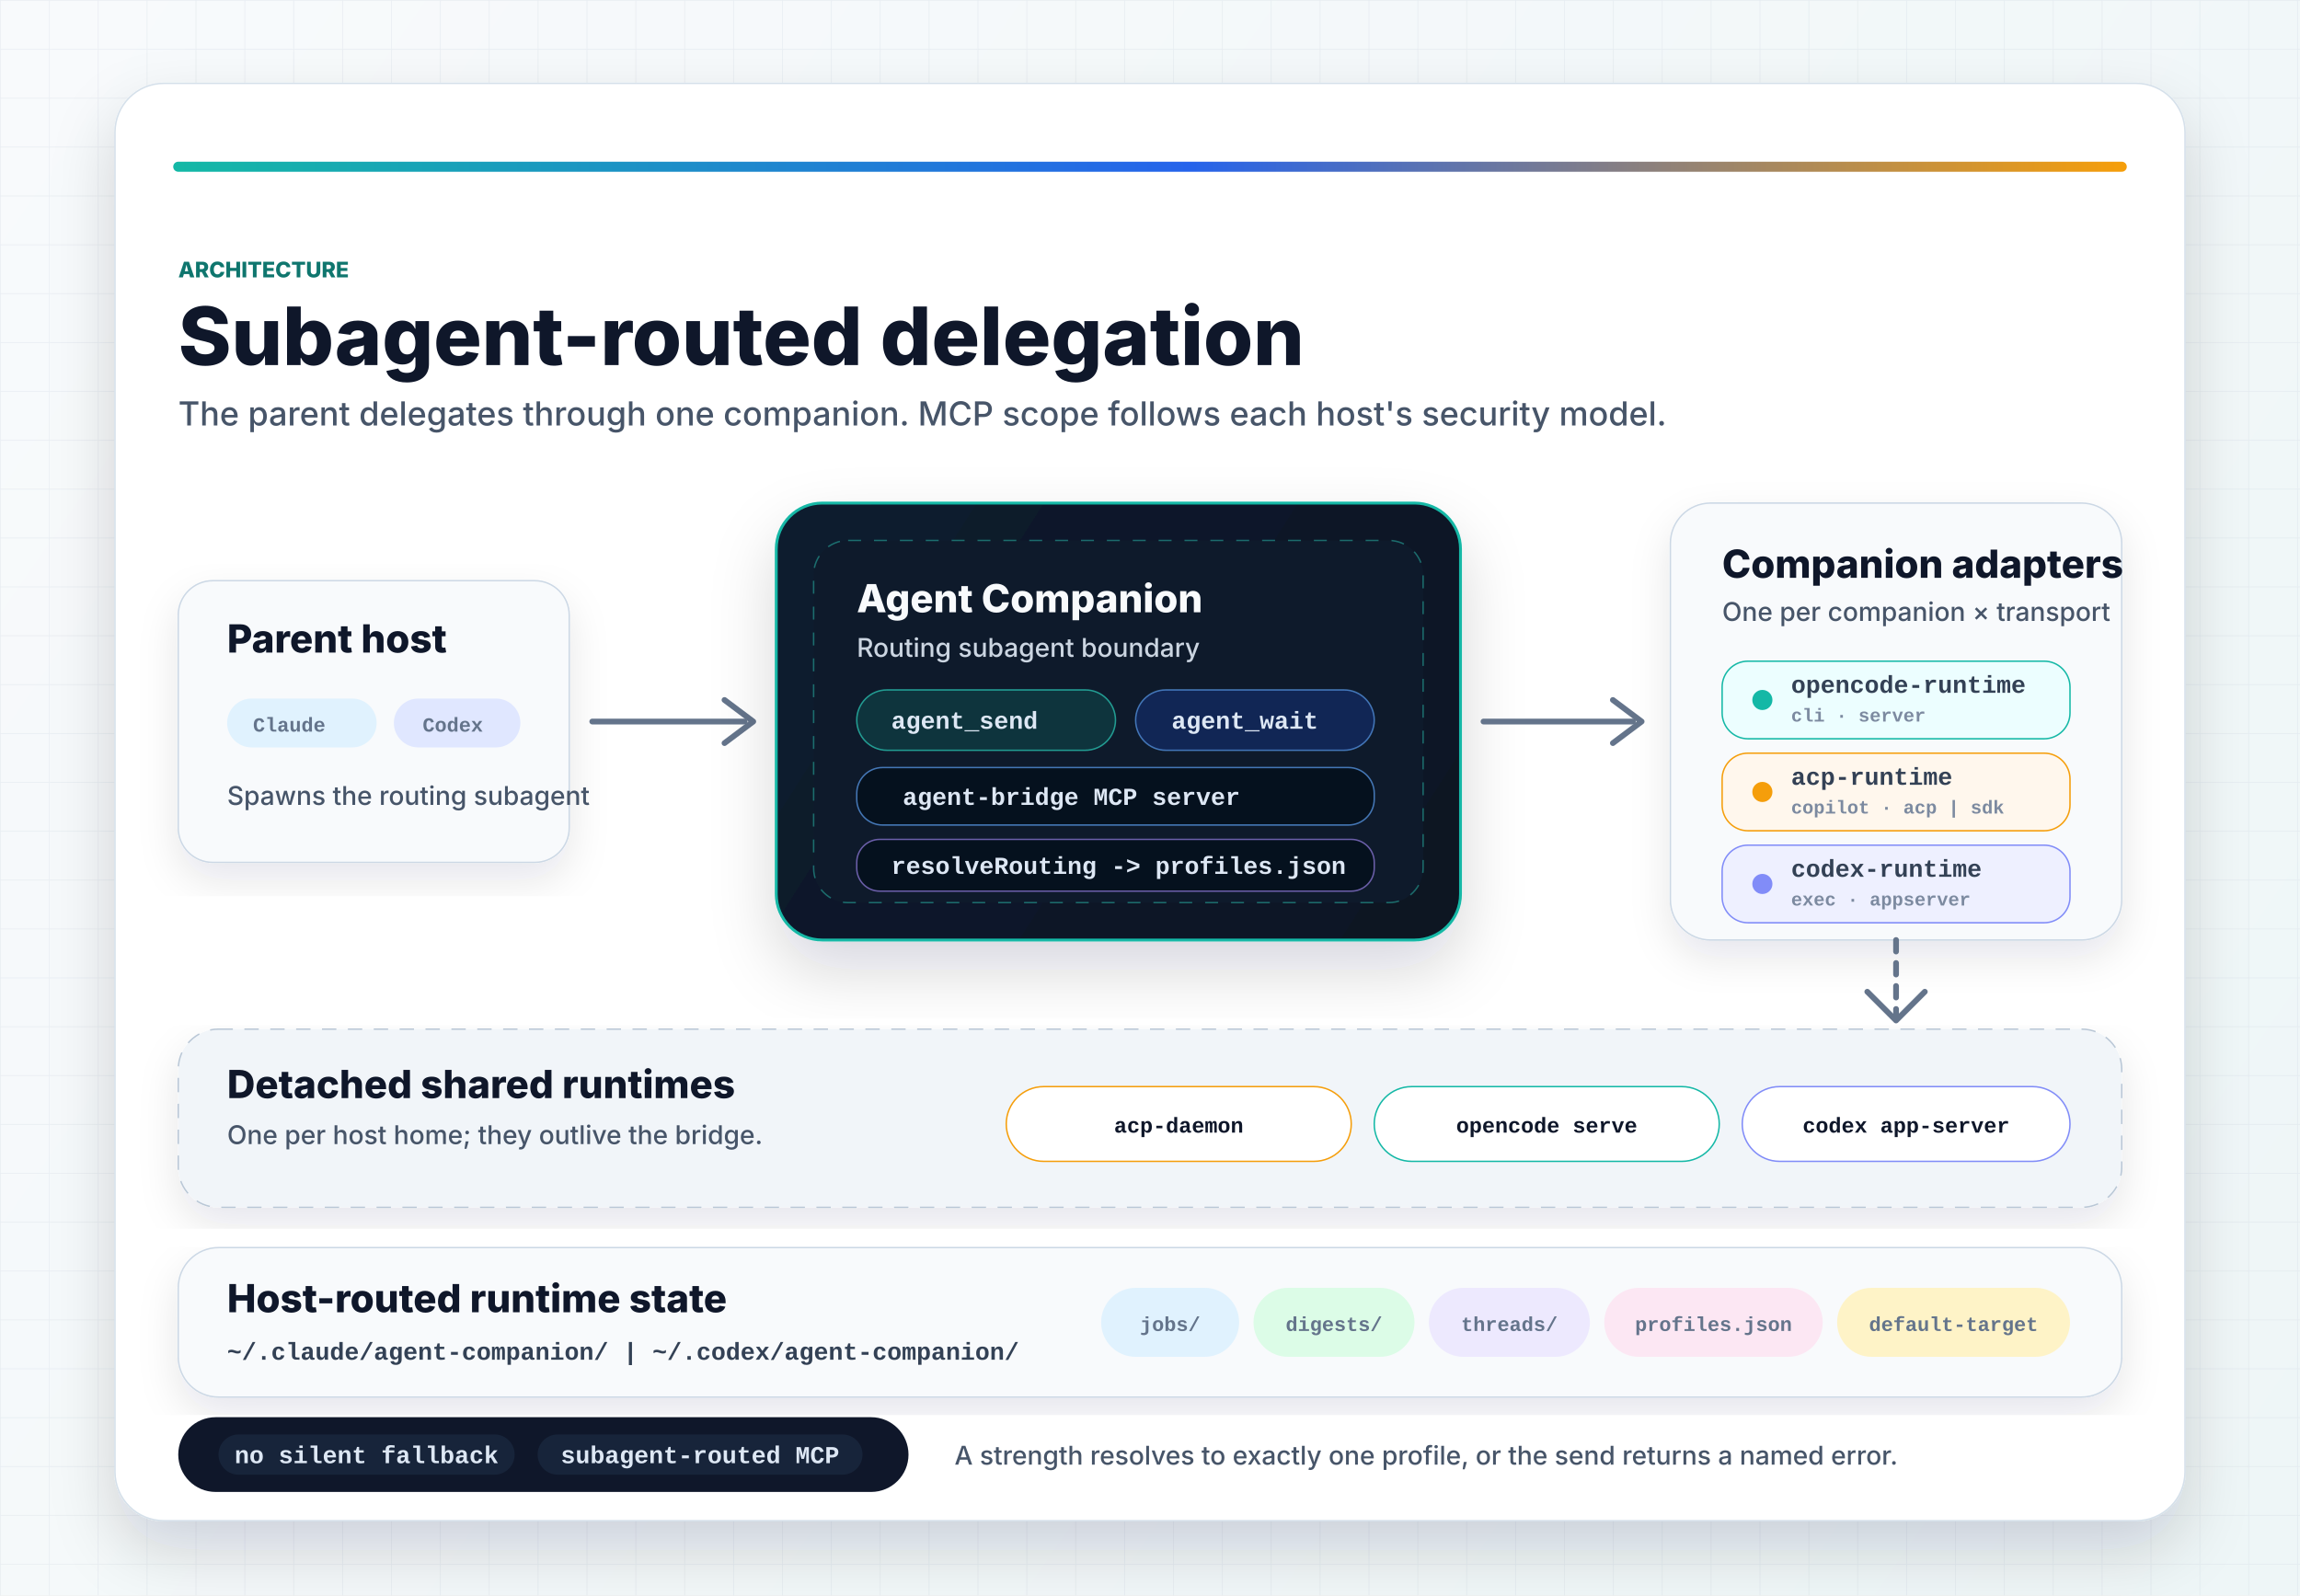
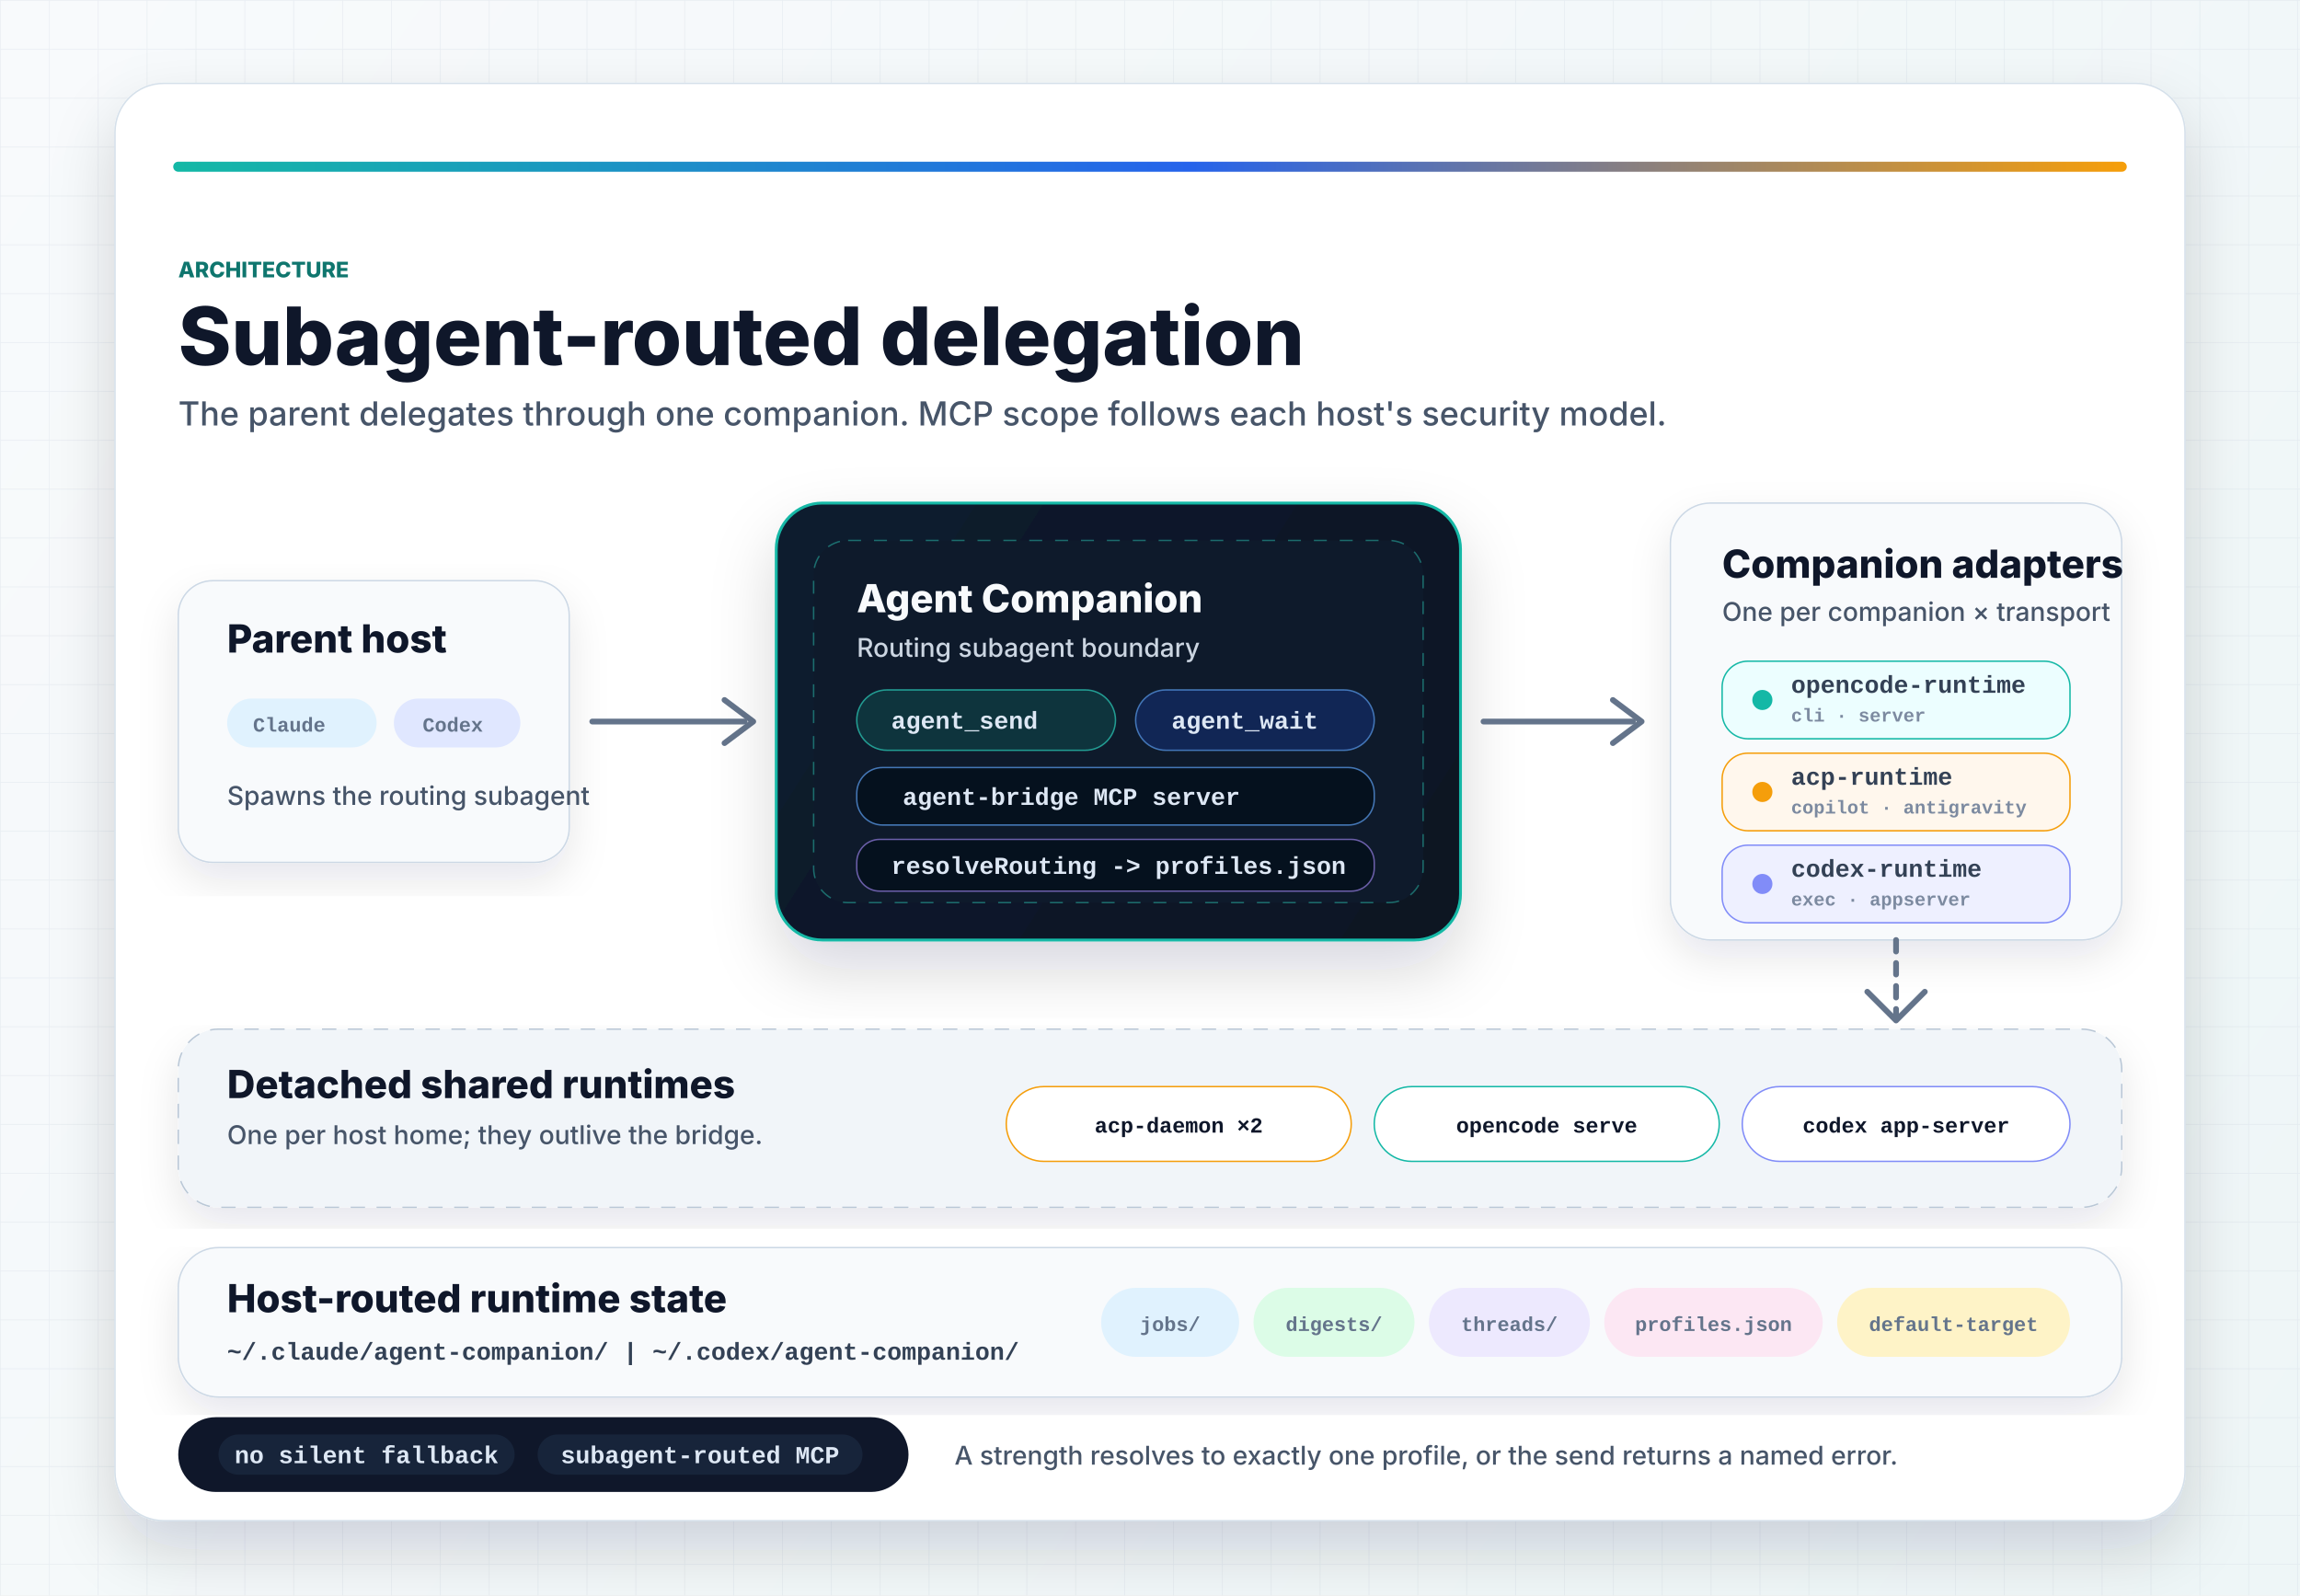
<svg xmlns="http://www.w3.org/2000/svg" width="3200" height="2220" viewBox="0 0 1600 1110" fill="none" role="img" aria-labelledby="title desc">
  <defs>
    <linearGradient id="page" x1="0" y1="0" x2="1600" y2="1110" gradientUnits="userSpaceOnUse">
      <stop offset="0" stop-color="#F8FAFC" />
      <stop offset="1" stop-color="#EEF6F7" />
    </linearGradient>
    <linearGradient id="brand" x1="124" y1="116" x2="1476" y2="116" gradientUnits="userSpaceOnUse">
      <stop offset="0" stop-color="#14B8A6" />
      <stop offset="0.52" stop-color="#2563EB" />
      <stop offset="1" stop-color="#F59E0B" />
    </linearGradient>
    <linearGradient id="darkPanel" x1="540" y1="350" x2="1016" y2="654" gradientUnits="userSpaceOnUse">
      <stop offset="0" stop-color="#101C2F" />
      <stop offset="1" stop-color="#0B1323" />
    </linearGradient>
    <filter id="shadow" x="-12%" y="-18%" width="124%" height="136%" color-interpolation-filters="sRGB">
      <feDropShadow dx="0" dy="20" stdDeviation="22" flood-color="#0F172A" flood-opacity="0.16" />
    </filter>
    <filter id="softShadow" x="-10%" y="-12%" width="120%" height="124%" color-interpolation-filters="sRGB">
      <feDropShadow dx="0" dy="12" stdDeviation="14" flood-color="#0F172A" flood-opacity="0.10" />
    </filter>
    <pattern id="grid" width="34" height="34" patternUnits="userSpaceOnUse">
      <path d="M34 0H0V34" stroke="#CBD5E1" stroke-opacity="0.33" stroke-width="1" />
    </pattern>
    <style>
      .sans { font-family: Inter, ui-sans-serif, system-ui, -apple-system, BlinkMacSystemFont, "Segoe UI", sans-serif; }
      .mono { font-family: ui-monospace, SFMono-Regular, Menlo, Consolas, "Liberation Mono", monospace; }
      .title { font-size: 56px; font-weight: 780; fill: #0F172A; }
      .subtitle { font-size: 23px; font-weight: 470; fill: #475569; }
      .eyebrow { font-size: 15px; font-weight: 780; fill: #0F766E; }
      .label { font-size: 27px; font-weight: 760; fill: #0F172A; }
      .labelDark { font-size: 27px; font-weight: 760; fill: #F8FAFC; }
      .body { font-size: 18px; font-weight: 500; fill: #475569; }
      .bodyDark { font-size: 18px; font-weight: 500; fill: #CBD5E1; }
      .code { font-size: 17px; font-weight: 680; fill: #334155; }
      .codeDark { font-size: 17px; font-weight: 680; fill: #DDE7F4; }
      .tiny { font-size: 14px; font-weight: 720; fill: #64748B; }
      .tinyDim { font-size: 13px; font-weight: 680; fill: #7C8AA0; }
      .pillTxt { font-size: 15px; font-weight: 720; fill: #0F172A; }
    </style>
  </defs>
  <rect width="1600" height="1110" fill="url(#page)" />
  <rect width="1600" height="1110" fill="url(#grid)" />
  <g filter="url(#shadow)">
    <rect x="80" y="58" width="1440" height="1000" rx="34" fill="#FFFFFF" stroke="#D5E0EA" />
  </g>
  <path d="M124 116H1476" stroke="url(#brand)" stroke-width="7" stroke-linecap="round" />
  <text x="124" y="193" class="sans eyebrow">ARCHITECTURE</text>
  <text x="124" y="254" class="sans title">Subagent-routed delegation</text>
  <text x="124" y="296" class="sans subtitle">The parent delegates through one companion. MCP scope follows each host's security model.</text>
  <g filter="url(#softShadow)">
    <rect x="124" y="404" width="272" height="196" rx="24" fill="#F8FAFC" stroke="#CCD8E5" />
  </g>
  <text x="158" y="454" class="sans label">Parent host</text>
  <rect x="158" y="486" width="104" height="34" rx="17" fill="#E0F2FE" />
  <text x="176" y="509" class="mono tiny">Claude</text>
  <rect x="274" y="486" width="88" height="34" rx="17" fill="#E0E7FF" />
  <text x="294" y="509" class="mono tiny">Codex</text>
  <text x="158" y="560" class="sans body">Spawns the routing subagent</text>
  <path d="M412 502H518" stroke="#64748B" stroke-width="4" stroke-linecap="round" />
  <path d="M504 487L524 502L504 517" stroke="#64748B" stroke-width="4" stroke-linecap="round" stroke-linejoin="round" />
  <g filter="url(#shadow)">
    <rect x="540" y="350" width="476" height="304" rx="32" fill="url(#darkPanel)" stroke="#14B8A6" stroke-width="2" />
  </g>
  <rect x="566" y="376" width="424" height="252" rx="24" fill="#0E1A2B" stroke="#2DD4BF" stroke-opacity="0.45" stroke-dasharray="9 9" />
  <text x="596" y="426" class="sans labelDark">Agent Companion</text>
  <text x="596" y="457" class="sans bodyDark">Routing subagent boundary</text>
  <rect x="596" y="480" width="180" height="42" rx="21" fill="#0F766E" fill-opacity="0.28" stroke="#2DD4BF" stroke-opacity="0.68" />
  <text x="620" y="507" class="mono codeDark">agent_send</text>
  <rect x="790" y="480" width="166" height="42" rx="21" fill="#1D4ED8" fill-opacity="0.24" stroke="#60A5FA" stroke-opacity="0.64" />
  <text x="815" y="507" class="mono codeDark">agent_wait</text>
  <rect x="596" y="534" width="360" height="40" rx="18" fill="#05111E" stroke="#60A5FA" stroke-opacity="0.68" />
  <text x="628" y="560" class="mono codeDark">agent-bridge MCP server</text>
  <rect x="596" y="584" width="360" height="36" rx="16" fill="#05111E" stroke="#A78BFA" stroke-opacity="0.62" />
  <text x="620" y="608" class="mono codeDark">resolveRouting -&gt; profiles.json</text>
  <path d="M1032 502H1136" stroke="#64748B" stroke-width="4" stroke-linecap="round" />
  <path d="M1122 487L1142 502L1122 517" stroke="#64748B" stroke-width="4" stroke-linecap="round" stroke-linejoin="round" />
  <g filter="url(#softShadow)">
    <rect x="1162" y="350" width="314" height="304" rx="28" fill="#F8FAFC" stroke="#CCD8E5" />
  </g>
  <text x="1198" y="402" class="sans label">Companion adapters</text>
  <text x="1198" y="432" class="sans body">One per companion × transport</text>
  <rect x="1198" y="460" width="242" height="54" rx="18" fill="#ECFEFF" stroke="#14B8A6" />
  <circle cx="1226" cy="487" r="7" fill="#14B8A6" />
  <text x="1246" y="482" class="mono code">opencode-runtime</text>
  <text x="1246" y="502" class="mono tinyDim">cli · server</text>
  <rect x="1198" y="524" width="242" height="54" rx="18" fill="#FFF7ED" stroke="#F59E0B" />
  <circle cx="1226" cy="551" r="7" fill="#F59E0B" />
  <text x="1246" y="546" class="mono code">acp-runtime</text>
-   <text x="1246" y="566" class="mono tinyDim">copilot · acp | sdk</text>
+   <text x="1246" y="566" class="mono tinyDim">copilot · antigravity</text>
  <rect x="1198" y="588" width="242" height="54" rx="18" fill="#EEF0FF" stroke="#818CF8" />
  <circle cx="1226" cy="615" r="7" fill="#818CF8" />
  <text x="1246" y="610" class="mono code">codex-runtime</text>
  <text x="1246" y="630" class="mono tinyDim">exec · appserver</text>
  <path d="M1319 654V706" stroke="#64748B" stroke-width="4" stroke-linecap="round" stroke-dasharray="8 8" />
  <path d="M1299 690L1319 710L1339 690" stroke="#64748B" stroke-width="4" stroke-linecap="round" stroke-linejoin="round" />
  <g filter="url(#softShadow)">
    <rect x="124" y="716" width="1352" height="124" rx="28" fill="#F1F5F9" stroke="#B9C7D6" stroke-dasharray="10 8" />
  </g>
  <text x="158" y="764" class="sans label">Detached shared runtimes</text>
  <text x="158" y="796" class="sans body">One per host home; they outlive the bridge.</text>
  <rect x="700" y="756" width="240" height="52" rx="26" fill="#FFFFFF" stroke="#F59E0B" />
-   <text x="820" y="788" text-anchor="middle" class="mono pillTxt">acp-daemon</text>
+   <text x="820" y="788" text-anchor="middle" class="mono pillTxt">acp-daemon ×2</text>
  <rect x="956" y="756" width="240" height="52" rx="26" fill="#FFFFFF" stroke="#14B8A6" />
  <text x="1076" y="788" text-anchor="middle" class="mono pillTxt">opencode serve</text>
  <rect x="1212" y="756" width="228" height="52" rx="26" fill="#FFFFFF" stroke="#818CF8" />
  <text x="1326" y="788" text-anchor="middle" class="mono pillTxt">codex app-server</text>
  <g filter="url(#softShadow)">
    <rect x="124" y="868" width="1352" height="104" rx="28" fill="#F8FAFC" stroke="#CCD8E5" />
  </g>
  <text x="158" y="913" class="sans label">Host-routed runtime state</text>
  <text x="158" y="946" class="mono code">~/.claude/agent-companion/  |  ~/.codex/agent-companion/</text>
  <rect x="766" y="896" width="96" height="48" rx="24" fill="#E0F2FE" />
  <text x="814" y="926" text-anchor="middle" class="mono tiny">jobs/</text>
  <rect x="872" y="896" width="112" height="48" rx="24" fill="#DCFCE7" />
  <text x="928" y="926" text-anchor="middle" class="mono tiny">digests/</text>
  <rect x="994" y="896" width="112" height="48" rx="24" fill="#EDE9FE" />
  <text x="1050" y="926" text-anchor="middle" class="mono tiny">threads/</text>
  <rect x="1116" y="896" width="152" height="48" rx="24" fill="#FCE7F3" />
  <text x="1192" y="926" text-anchor="middle" class="mono tiny">profiles.json</text>
  <rect x="1278" y="896" width="162" height="48" rx="24" fill="#FEF3C7" />
  <text x="1359" y="926" text-anchor="middle" class="mono tiny">default-target</text>
  <rect x="124" y="986" width="508" height="52" rx="26" fill="#0F172A" />
  <rect x="152" y="998" width="206" height="28" rx="14" fill="#17243A" />
  <text x="255" y="1018" text-anchor="middle" class="mono codeDark">no silent fallback</text>
  <rect x="374" y="998" width="226" height="28" rx="14" fill="#17243A" />
  <text x="487" y="1018" text-anchor="middle" class="mono codeDark">subagent-routed MCP</text>
  <text x="664" y="1019" class="sans body">A strength resolves to exactly one profile, or the send returns a named error.</text>
</svg>
